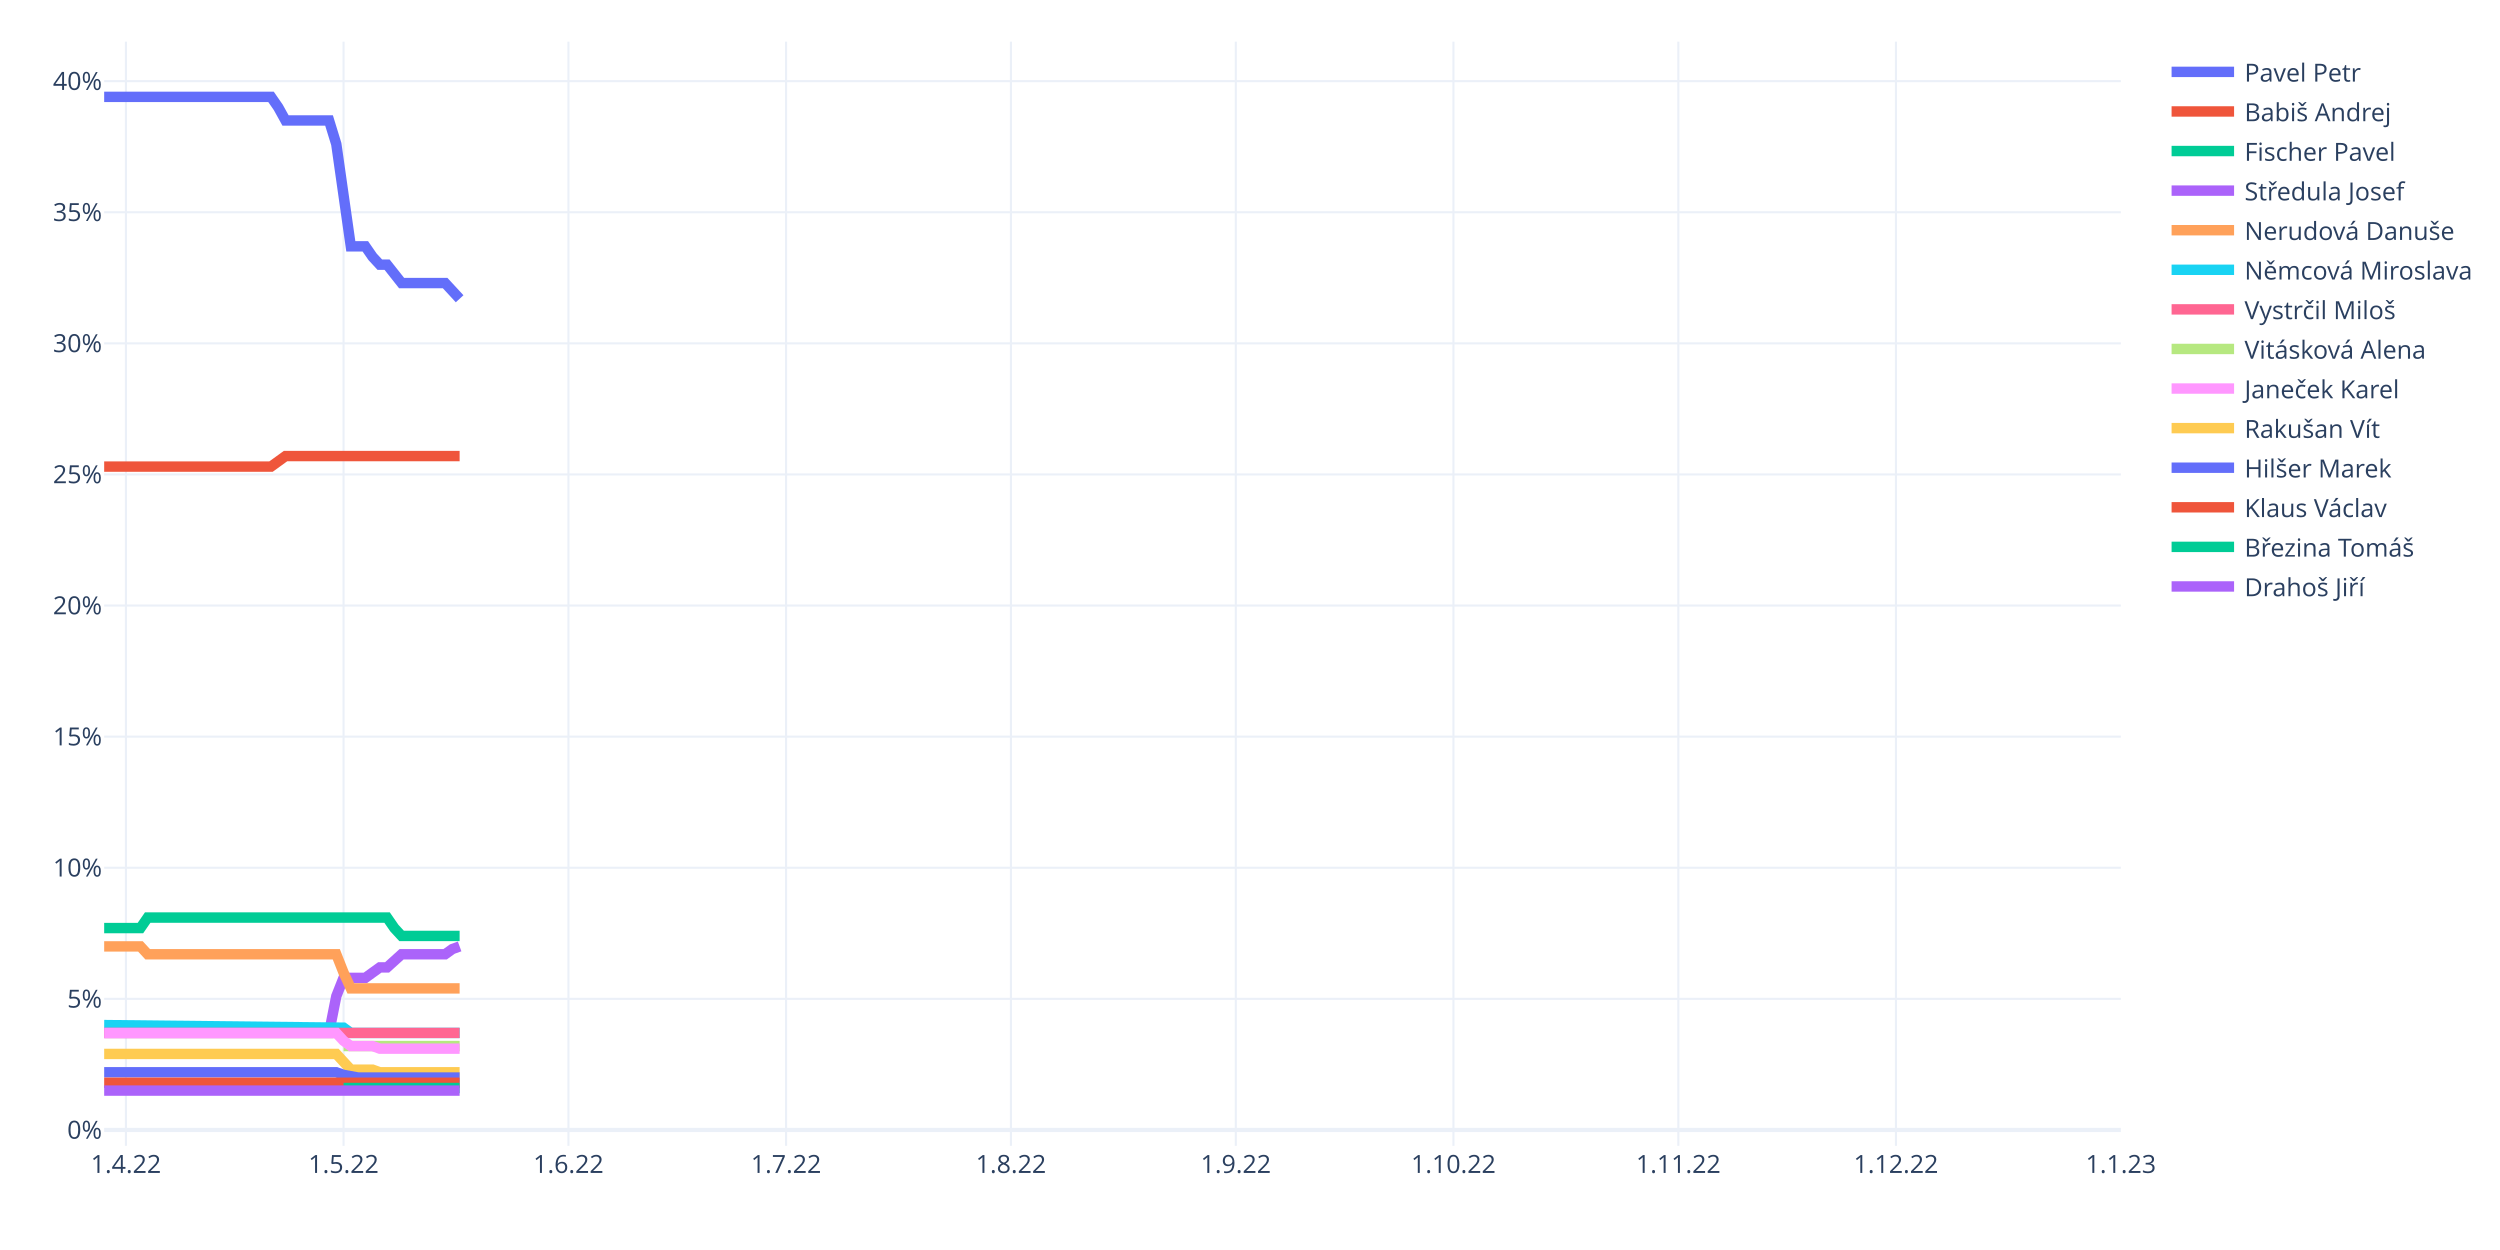
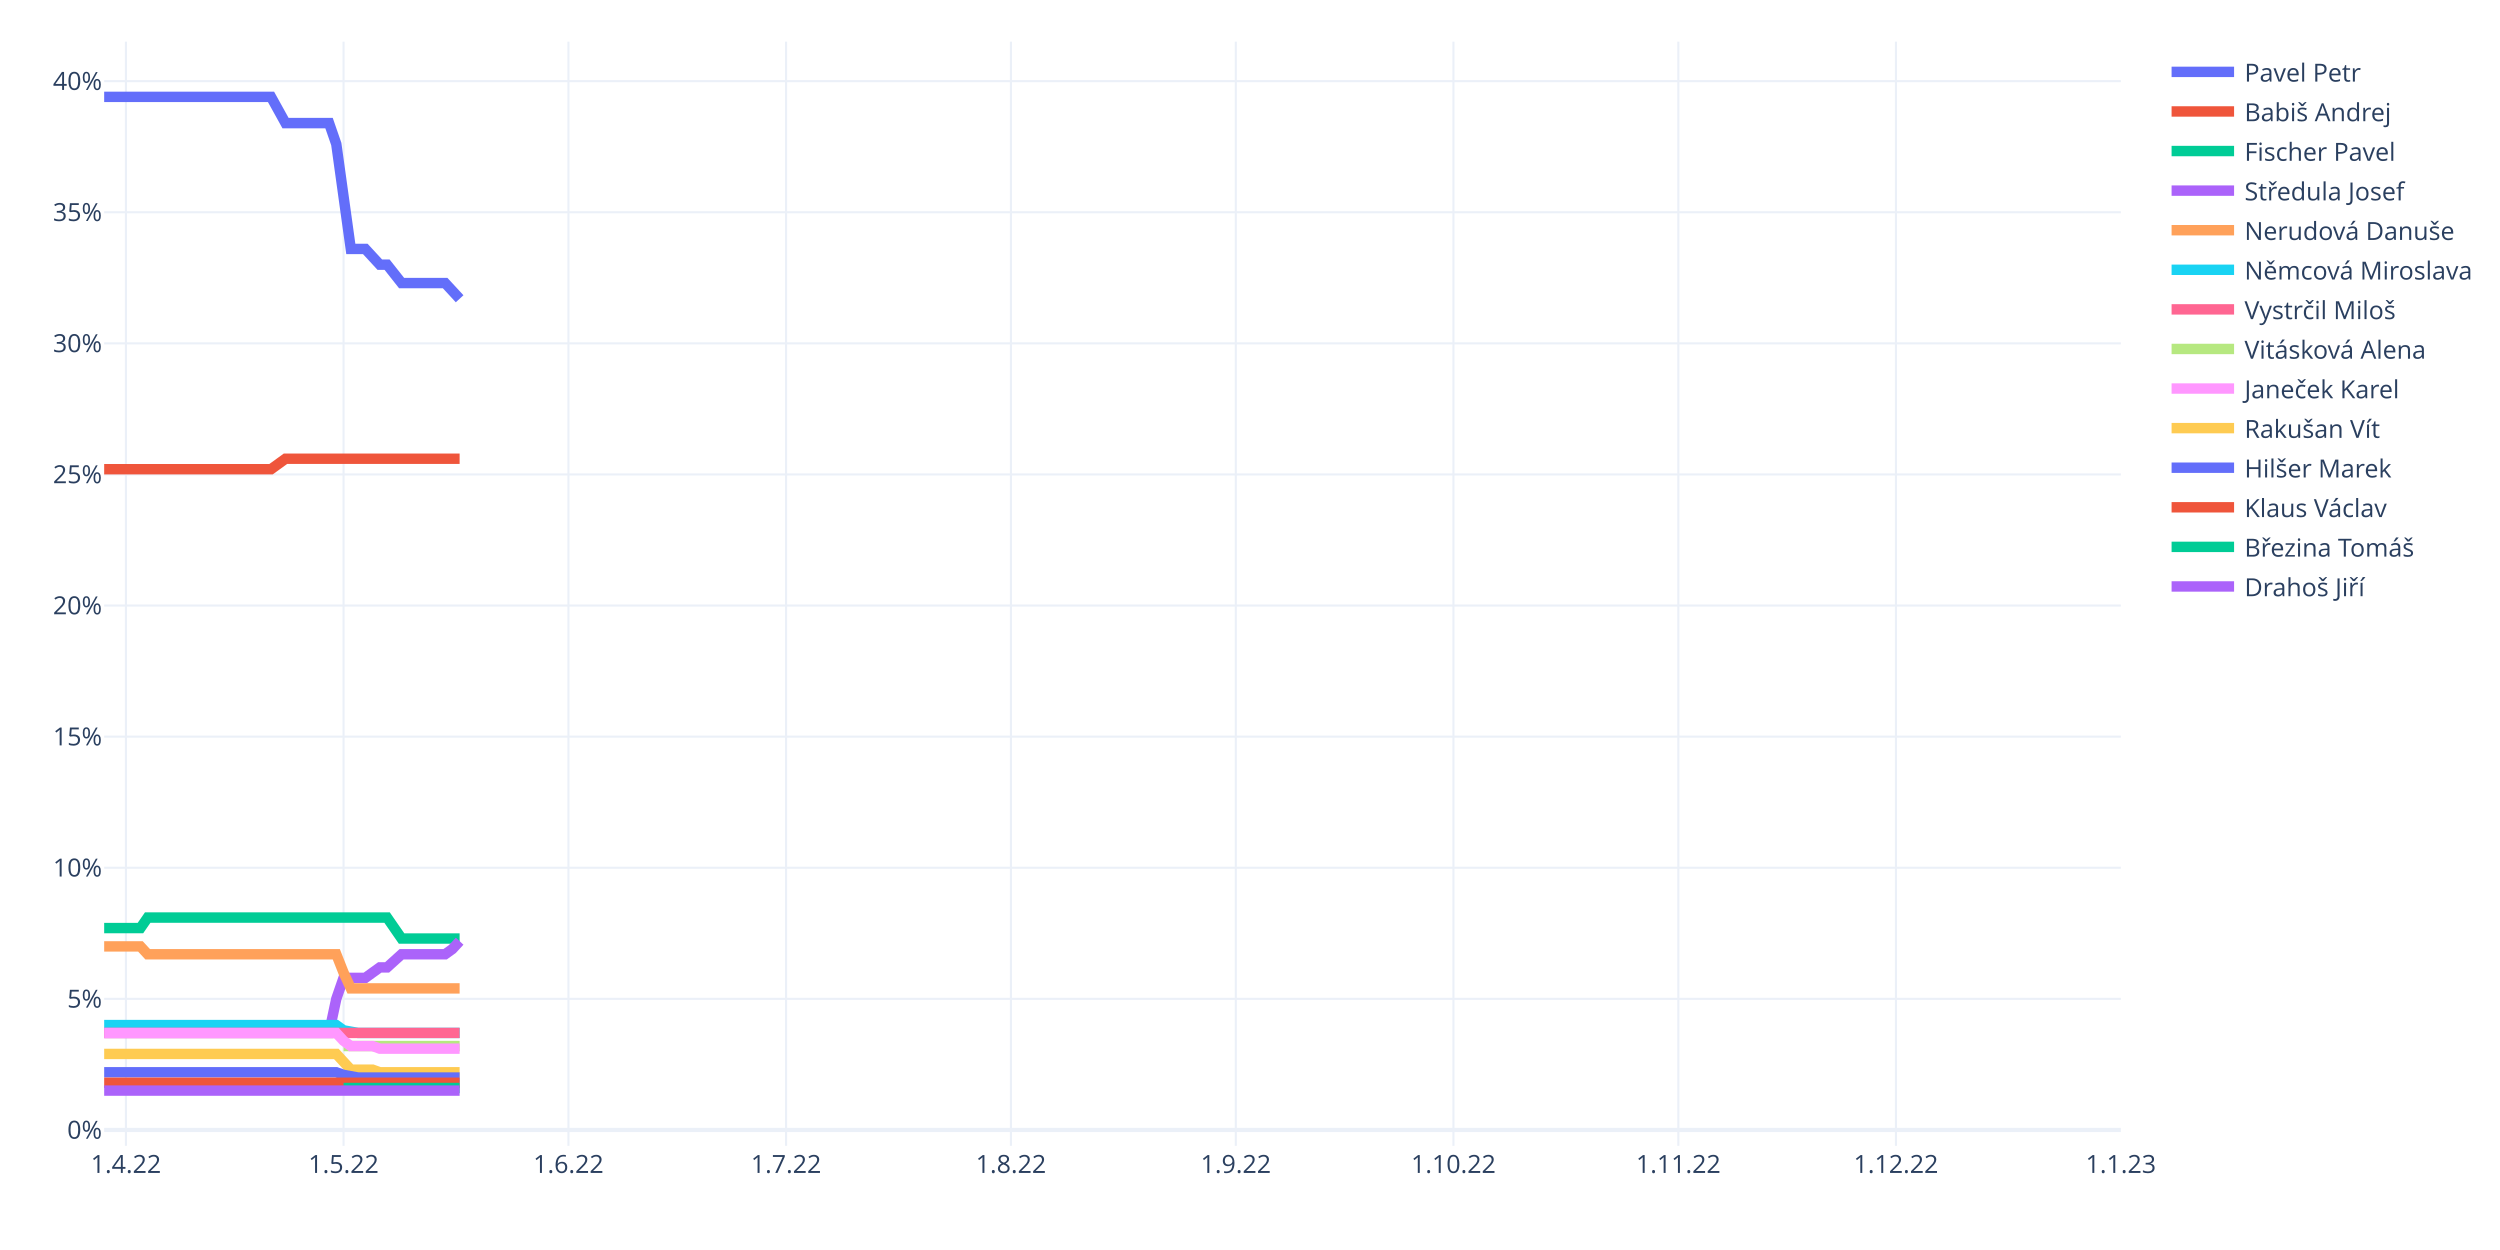
<svg xmlns="http://www.w3.org/2000/svg" class="main-svg" width="1200" height="600" style="" viewBox="0 0 1200 600">
  <rect x="0" y="0" width="1200" height="600" style="fill: rgb(255, 255, 255); fill-opacity: 1;" />
-   <defs id="defs-4fb17d">
+   <defs id="defs-6a4e64">
    <g class="clips">
-       <clipPath id="clip4fb17dxyplot" class="plotclip">
+       <clipPath id="clip6a4e64xyplot" class="plotclip">
        <rect width="968" height="530" />
      </clipPath>
-       <clipPath class="axesclip" id="clip4fb17dx">
+       <clipPath class="axesclip" id="clip6a4e64x">
        <rect x="50" y="0" width="968" height="600" />
      </clipPath>
-       <clipPath class="axesclip" id="clip4fb17dy">
+       <clipPath class="axesclip" id="clip6a4e64y">
        <rect x="0" y="20" width="1200" height="530" />
      </clipPath>
-       <clipPath class="axesclip" id="clip4fb17dxy">
+       <clipPath class="axesclip" id="clip6a4e64xy">
        <rect x="50" y="20" width="968" height="530" />
      </clipPath>
    </g>
    <g class="gradients" />
    <g class="patterns" />
  </defs>
  <g class="bglayer" />
  <g class="layer-below">
    <g class="imagelayer" />
    <g class="shapelayer" />
  </g>
  <g class="cartesianlayer">
    <g class="subplot xy">
      <g class="layer-subplot">
        <g class="shapelayer" />
        <g class="imagelayer" />
      </g>
      <g class="minor-gridlayer">
        <g class="x" />
        <g class="y" />
      </g>
      <g class="gridlayer">
        <g class="x">
          <path class="xgrid crisp" transform="translate(60.45,0)" d="M0,20v530" style="stroke: rgb(235, 240, 248); stroke-opacity: 1; stroke-width: 1px;" />
          <path class="xgrid crisp" transform="translate(164.91,0)" d="M0,20v530" style="stroke: rgb(235, 240, 248); stroke-opacity: 1; stroke-width: 1px;" />
          <path class="xgrid crisp" transform="translate(272.85,0)" d="M0,20v530" style="stroke: rgb(235, 240, 248); stroke-opacity: 1; stroke-width: 1px;" />
          <path class="xgrid crisp" transform="translate(377.31,0)" d="M0,20v530" style="stroke: rgb(235, 240, 248); stroke-opacity: 1; stroke-width: 1px;" />
          <path class="xgrid crisp" transform="translate(485.25,0)" d="M0,20v530" style="stroke: rgb(235, 240, 248); stroke-opacity: 1; stroke-width: 1px;" />
          <path class="xgrid crisp" transform="translate(593.19,0)" d="M0,20v530" style="stroke: rgb(235, 240, 248); stroke-opacity: 1; stroke-width: 1px;" />
          <path class="xgrid crisp" transform="translate(697.65,0)" d="M0,20v530" style="stroke: rgb(235, 240, 248); stroke-opacity: 1; stroke-width: 1px;" />
          <path class="xgrid crisp" transform="translate(805.6,0)" d="M0,20v530" style="stroke: rgb(235, 240, 248); stroke-opacity: 1; stroke-width: 1px;" />
          <path class="xgrid crisp" transform="translate(910.06,0)" d="M0,20v530" style="stroke: rgb(235, 240, 248); stroke-opacity: 1; stroke-width: 1px;" />
        </g>
        <g class="y">
          <path class="ygrid crisp" transform="translate(0,479.45)" d="M50,0h968" style="stroke: rgb(235, 240, 248); stroke-opacity: 1; stroke-width: 1px;" />
          <path class="ygrid crisp" transform="translate(0,416.52)" d="M50,0h968" style="stroke: rgb(235, 240, 248); stroke-opacity: 1; stroke-width: 1px;" />
          <path class="ygrid crisp" transform="translate(0,353.59)" d="M50,0h968" style="stroke: rgb(235, 240, 248); stroke-opacity: 1; stroke-width: 1px;" />
          <path class="ygrid crisp" transform="translate(0,290.66)" d="M50,0h968" style="stroke: rgb(235, 240, 248); stroke-opacity: 1; stroke-width: 1px;" />
          <path class="ygrid crisp" transform="translate(0,227.73)" d="M50,0h968" style="stroke: rgb(235, 240, 248); stroke-opacity: 1; stroke-width: 1px;" />
          <path class="ygrid crisp" transform="translate(0,164.81)" d="M50,0h968" style="stroke: rgb(235, 240, 248); stroke-opacity: 1; stroke-width: 1px;" />
          <path class="ygrid crisp" transform="translate(0,101.88)" d="M50,0h968" style="stroke: rgb(235, 240, 248); stroke-opacity: 1; stroke-width: 1px;" />
          <path class="ygrid crisp" transform="translate(0,38.95)" d="M50,0h968" style="stroke: rgb(235, 240, 248); stroke-opacity: 1; stroke-width: 1px;" />
        </g>
      </g>
      <g class="zerolinelayer">
        <path class="yzl zl crisp" transform="translate(0,542.38)" d="M50,0h968" style="stroke: rgb(235, 240, 248); stroke-opacity: 1; stroke-width: 2px;" />
      </g>
      <path class="xlines-below" />
      <path class="ylines-below" />
      <g class="overlines-below" />
      <g class="xaxislayer-below" />
      <g class="yaxislayer-below" />
      <g class="overaxes-below" />
-       <g class="plot" transform="translate(50,20)" clip-path="url(#clip4fb17dxyplot)">
+       <g class="plot" transform="translate(50,20)" clip-path="url(#clip6a4e64xyplot)">
        <g class="scatterlayer mlayer">
-           <g class="trace scatter trace425a24" style="stroke-miterlimit: 2; opacity: 1;">
-             <g class="fills" />
-             <g class="errorbars" />
-             <g class="lines">
-               <path class="js-line" d="M0,26.5L80.09,26.5L83.57,31.53L87.05,37.83L90.53,37.83L107.94,37.83L111.42,49.15L118.39,98.24L121.87,98.24L125.35,98.24L128.83,103.27L132.32,107.05L135.8,107.05L142.76,115.86L146.24,115.86L163.65,115.86L167.14,119.63L170.62,123.41" style="vector-effect: non-scaling-stroke; fill: none; stroke: rgb(99, 110, 250); stroke-opacity: 1; stroke-width: 5px; opacity: 1;" />
-             </g>
-             <g class="points" />
-             <g class="text" />
-           </g>
-           <g class="trace scatter traceb0a993" style="stroke-miterlimit: 2; opacity: 1;">
-             <g class="fills" />
-             <g class="errorbars" />
-             <g class="lines">
-               <path class="js-line" d="M0,203.96L80.09,203.96L83.57,201.44L87.05,198.92L90.53,198.92L170.62,198.92" style="vector-effect: non-scaling-stroke; fill: none; stroke: rgb(239, 85, 59); stroke-opacity: 1; stroke-width: 5px; opacity: 1;" />
-             </g>
-             <g class="points" />
-             <g class="text" />
-           </g>
-           <g class="trace scatter trace6931a6" style="stroke-miterlimit: 2; opacity: 1;">
-             <g class="fills" />
-             <g class="errorbars" />
-             <g class="lines">
-               <path class="js-line" d="M0,425.47L17.41,425.47L20.89,420.43L135.8,420.43L139.28,425.47L142.76,429.24L146.24,429.24L170.62,429.24" style="vector-effect: non-scaling-stroke; fill: none; stroke: rgb(0, 204, 150); stroke-opacity: 1; stroke-width: 5px; opacity: 1;" />
-             </g>
-             <g class="points" />
-             <g class="text" />
-           </g>
-           <g class="trace scatter trace73d196" style="stroke-miterlimit: 2; opacity: 1;">
-             <g class="fills" />
-             <g class="errorbars" />
-             <g class="lines">
-               <path class="js-line" d="M0,475.81L107.94,475.81L111.42,458.19L114.91,449.38L118.39,449.38L125.35,449.38L128.83,446.86L132.32,444.35L135.8,444.35L142.76,438.05L146.24,438.05L163.65,438.05L167.14,435.54L170.62,434.28" style="vector-effect: non-scaling-stroke; fill: none; stroke: rgb(171, 99, 250); stroke-opacity: 1; stroke-width: 5px; opacity: 1;" />
-             </g>
-             <g class="points" />
-             <g class="text" />
-           </g>
-           <g class="trace scatter trace0ab1fa" style="stroke-miterlimit: 2; opacity: 1;">
+           <g class="trace scatter tracee925ba" style="stroke-miterlimit: 2; opacity: 1;">
+             <g class="fills" />
+             <g class="errorbars" />
+             <g class="lines">
+               <path class="js-line" d="M0,26.5L80.09,26.5L83.57,32.79L87.05,39.09L90.53,39.09L107.94,39.09L111.42,49.15L118.39,99.5L121.87,99.5L125.35,99.5L128.83,103.27L132.32,107.05L135.8,107.05L142.76,115.86L146.24,115.86L163.65,115.86L167.14,119.63L170.62,123.41" style="vector-effect: non-scaling-stroke; fill: none; stroke: rgb(99, 110, 250); stroke-opacity: 1; stroke-width: 5px; opacity: 1;" />
+             </g>
+             <g class="points" />
+             <g class="text" />
+           </g>
+           <g class="trace scatter trace3a75ad" style="stroke-miterlimit: 2; opacity: 1;">
+             <g class="fills" />
+             <g class="errorbars" />
+             <g class="lines">
+               <path class="js-line" d="M0,205.22L80.09,205.22L83.57,202.7L87.05,200.18L90.53,200.18L170.62,200.18" style="vector-effect: non-scaling-stroke; fill: none; stroke: rgb(239, 85, 59); stroke-opacity: 1; stroke-width: 5px; opacity: 1;" />
+             </g>
+             <g class="points" />
+             <g class="text" />
+           </g>
+           <g class="trace scatter trace070ea0" style="stroke-miterlimit: 2; opacity: 1;">
+             <g class="fills" />
+             <g class="errorbars" />
+             <g class="lines">
+               <path class="js-line" d="M0,425.47L17.41,425.47L20.89,420.43L135.8,420.43L139.28,425.47L142.76,430.5L146.24,430.5L170.62,430.5" style="vector-effect: non-scaling-stroke; fill: none; stroke: rgb(0, 204, 150); stroke-opacity: 1; stroke-width: 5px; opacity: 1;" />
+             </g>
+             <g class="points" />
+             <g class="text" />
+           </g>
+           <g class="trace scatter trace231eb7" style="stroke-miterlimit: 2; opacity: 1;">
+             <g class="fills" />
+             <g class="errorbars" />
+             <g class="lines">
+               <path class="js-line" d="M0,475.81L107.94,475.81L111.42,459.45L114.91,449.38L118.39,449.38L125.35,449.38L128.83,446.86L132.32,444.35L135.8,444.35L142.76,438.05L146.24,438.05L163.65,438.05L167.14,435.54L170.62,431.76" style="vector-effect: non-scaling-stroke; fill: none; stroke: rgb(171, 99, 250); stroke-opacity: 1; stroke-width: 5px; opacity: 1;" />
+             </g>
+             <g class="points" />
+             <g class="text" />
+           </g>
+           <g class="trace scatter traceb4778c" style="stroke-miterlimit: 2; opacity: 1;">
            <g class="fills" />
            <g class="errorbars" />
            <g class="lines">
              <path class="js-line" d="M0,434.28L17.41,434.28L20.89,438.05L111.42,438.05L114.91,446.86L118.39,454.42L121.87,454.42L170.62,454.42" style="vector-effect: non-scaling-stroke; fill: none; stroke: rgb(255, 161, 90); stroke-opacity: 1; stroke-width: 5px; opacity: 1;" />
            </g>
            <g class="points" />
            <g class="text" />
          </g>
-           <g class="trace scatter tracecfbd70" style="stroke-miterlimit: 2; opacity: 1;">
-             <g class="fills" />
-             <g class="errorbars" />
-             <g class="lines">
-               <path class="js-line" d="M0,472.04L114.91,473.29L118.39,475.81L170.62,475.81" style="vector-effect: non-scaling-stroke; fill: none; stroke: rgb(25, 211, 243); stroke-opacity: 1; stroke-width: 5px; opacity: 1;" />
-             </g>
-             <g class="points" />
-             <g class="text" />
-           </g>
-           <g class="trace scatter traced71e53" style="stroke-miterlimit: 2; opacity: 1;">
+           <g class="trace scatter trace362b36" style="stroke-miterlimit: 2; opacity: 1;">
+             <g class="fills" />
+             <g class="errorbars" />
+             <g class="lines">
+               <path class="js-line" d="M0,472.04L111.42,472.04L114.91,474.55L121.87,475.81L125.35,475.81L170.62,475.81" style="vector-effect: non-scaling-stroke; fill: none; stroke: rgb(25, 211, 243); stroke-opacity: 1; stroke-width: 5px; opacity: 1;" />
+             </g>
+             <g class="points" />
+             <g class="text" />
+           </g>
+           <g class="trace scatter tracedc94f6" style="stroke-miterlimit: 2; opacity: 1;">
            <g class="fills" />
            <g class="errorbars" />
            <g class="lines">
              <path class="js-line" d="M0,475.81L170.62,475.81" style="vector-effect: non-scaling-stroke; fill: none; stroke: rgb(255, 102, 146); stroke-opacity: 1; stroke-width: 5px; opacity: 1;" />
            </g>
            <g class="points" />
            <g class="text" />
          </g>
-           <g class="trace scatter trace679d40" style="stroke-miterlimit: 2; opacity: 1;">
+           <g class="trace scatter traceef98bc" style="stroke-miterlimit: 2; opacity: 1;">
            <g class="fills" />
            <g class="errorbars" />
            <g class="lines">
              <path class="js-line" d="M114.91,482.1L170.62,482.1" style="vector-effect: non-scaling-stroke; fill: none; stroke: rgb(182, 232, 128); stroke-opacity: 1; stroke-width: 5px; opacity: 1;" />
            </g>
            <g class="points" />
            <g class="text" />
          </g>
-           <g class="trace scatter tracef271ba" style="stroke-miterlimit: 2; opacity: 1;">
+           <g class="trace scatter trace529d82" style="stroke-miterlimit: 2; opacity: 1;">
            <g class="fills" />
            <g class="errorbars" />
            <g class="lines">
              <path class="js-line" d="M0,475.81L111.42,475.81L114.91,479.59L118.39,482.1L121.87,482.1L128.83,482.1L132.32,483.36L170.62,483.36" style="vector-effect: non-scaling-stroke; fill: none; stroke: rgb(255, 151, 255); stroke-opacity: 1; stroke-width: 5px; opacity: 1;" />
            </g>
            <g class="points" />
            <g class="text" />
          </g>
-           <g class="trace scatter trace549770" style="stroke-miterlimit: 2; opacity: 1;">
+           <g class="trace scatter trace3de11b" style="stroke-miterlimit: 2; opacity: 1;">
            <g class="fills" />
            <g class="errorbars" />
            <g class="lines">
              <path class="js-line" d="M0,485.88L111.42,485.88L114.91,489.66L118.39,493.43L121.87,493.43L128.83,493.43L132.32,494.69L170.62,494.69" style="vector-effect: non-scaling-stroke; fill: none; stroke: rgb(254, 203, 82); stroke-opacity: 1; stroke-width: 5px; opacity: 1;" />
            </g>
            <g class="points" />
            <g class="text" />
          </g>
-           <g class="trace scatter trace3bb4e1" style="stroke-miterlimit: 2; opacity: 1;">
+           <g class="trace scatter trace6640bf" style="stroke-miterlimit: 2; opacity: 1;">
            <g class="fills" />
            <g class="errorbars" />
            <g class="lines">
              <path class="js-line" d="M0,494.69L111.42,494.69L114.91,495.95L121.87,497.21L125.35,497.21L170.62,497.21" style="vector-effect: non-scaling-stroke; fill: none; stroke: rgb(99, 110, 250); stroke-opacity: 1; stroke-width: 5px; opacity: 1;" />
            </g>
            <g class="points" />
            <g class="text" />
          </g>
-           <g class="trace scatter trace85f8f2" style="stroke-miterlimit: 2; opacity: 1;">
+           <g class="trace scatter trace7c0f9d" style="stroke-miterlimit: 2; opacity: 1;">
            <g class="fills" />
            <g class="errorbars" />
            <g class="lines">
              <path class="js-line" d="M0,499.72L170.62,499.72" style="vector-effect: non-scaling-stroke; fill: none; stroke: rgb(239, 85, 59); stroke-opacity: 1; stroke-width: 5px; opacity: 1;" />
            </g>
            <g class="points" />
            <g class="text" />
          </g>
-           <g class="trace scatter trace156cd6" style="stroke-miterlimit: 2; opacity: 1;">
+           <g class="trace scatter trace1913b0" style="stroke-miterlimit: 2; opacity: 1;">
            <g class="fills" />
            <g class="errorbars" />
            <g class="lines">
              <path class="js-line" d="M114.91,502.24L170.62,502.24" style="vector-effect: non-scaling-stroke; fill: none; stroke: rgb(0, 204, 150); stroke-opacity: 1; stroke-width: 5px; opacity: 1;" />
            </g>
            <g class="points" />
            <g class="text" />
          </g>
-           <g class="trace scatter trace3d83f5" style="stroke-miterlimit: 2; opacity: 1;">
+           <g class="trace scatter tracefaaafd" style="stroke-miterlimit: 2; opacity: 1;">
            <g class="fills" />
            <g class="errorbars" />
            <g class="lines">
              <path class="js-line" d="M0,503.5L170.62,503.5" style="vector-effect: non-scaling-stroke; fill: none; stroke: rgb(171, 99, 250); stroke-opacity: 1; stroke-width: 5px; opacity: 1;" />
            </g>
            <g class="points" />
            <g class="text" />
          </g>
        </g>
      </g>
      <g class="overplot" />
      <path class="xlines-above crisp" d="M0,0" style="fill: none;" />
      <path class="ylines-above crisp" d="M0,0" style="fill: none;" />
      <g class="overlines-above" />
      <g class="xaxislayer-above">
        <g class="xtick">
          <text text-anchor="middle" x="0" y="563" transform="translate(60.45,0)" style="font-family: 'Open Sans', verdana, arial, sans-serif; font-size: 12px; fill: rgb(42, 63, 95); fill-opacity: 1; white-space: pre; opacity: 1;">1.4.22</text>
        </g>
        <g class="xtick">
          <text text-anchor="middle" x="0" y="563" style="font-family: 'Open Sans', verdana, arial, sans-serif; font-size: 12px; fill: rgb(42, 63, 95); fill-opacity: 1; white-space: pre; opacity: 1;" transform="translate(164.91,0)">1.5.22</text>
        </g>
        <g class="xtick">
          <text text-anchor="middle" x="0" y="563" style="font-family: 'Open Sans', verdana, arial, sans-serif; font-size: 12px; fill: rgb(42, 63, 95); fill-opacity: 1; white-space: pre; opacity: 1;" transform="translate(272.85,0)">1.6.22</text>
        </g>
        <g class="xtick">
          <text text-anchor="middle" x="0" y="563" style="font-family: 'Open Sans', verdana, arial, sans-serif; font-size: 12px; fill: rgb(42, 63, 95); fill-opacity: 1; white-space: pre; opacity: 1;" transform="translate(377.31,0)">1.7.22</text>
        </g>
        <g class="xtick">
          <text text-anchor="middle" x="0" y="563" style="font-family: 'Open Sans', verdana, arial, sans-serif; font-size: 12px; fill: rgb(42, 63, 95); fill-opacity: 1; white-space: pre; opacity: 1;" transform="translate(485.25,0)">1.8.22</text>
        </g>
        <g class="xtick">
          <text text-anchor="middle" x="0" y="563" style="font-family: 'Open Sans', verdana, arial, sans-serif; font-size: 12px; fill: rgb(42, 63, 95); fill-opacity: 1; white-space: pre; opacity: 1;" transform="translate(593.19,0)">1.9.22</text>
        </g>
        <g class="xtick">
          <text text-anchor="middle" x="0" y="563" style="font-family: 'Open Sans', verdana, arial, sans-serif; font-size: 12px; fill: rgb(42, 63, 95); fill-opacity: 1; white-space: pre; opacity: 1;" transform="translate(697.65,0)">1.10.22</text>
        </g>
        <g class="xtick">
          <text text-anchor="middle" x="0" y="563" style="font-family: 'Open Sans', verdana, arial, sans-serif; font-size: 12px; fill: rgb(42, 63, 95); fill-opacity: 1; white-space: pre; opacity: 1;" transform="translate(805.6,0)">1.11.22</text>
        </g>
        <g class="xtick">
          <text text-anchor="middle" x="0" y="563" style="font-family: 'Open Sans', verdana, arial, sans-serif; font-size: 12px; fill: rgb(42, 63, 95); fill-opacity: 1; white-space: pre; opacity: 1;" transform="translate(910.06,0)">1.12.22</text>
        </g>
        <g class="xtick">
          <text text-anchor="middle" x="0" y="563" style="font-family: 'Open Sans', verdana, arial, sans-serif; font-size: 12px; fill: rgb(42, 63, 95); fill-opacity: 1; white-space: pre; opacity: 1;" transform="translate(1018,0)">1.1.23</text>
        </g>
      </g>
      <g class="yaxislayer-above">
        <g class="ytick">
          <text text-anchor="end" x="49" y="4.2" transform="translate(0,542.38)" style="font-family: 'Open Sans', verdana, arial, sans-serif; font-size: 12px; fill: rgb(42, 63, 95); fill-opacity: 1; white-space: pre; opacity: 1;">0%</text>
        </g>
        <g class="ytick">
          <text text-anchor="end" x="49" y="4.2" style="font-family: 'Open Sans', verdana, arial, sans-serif; font-size: 12px; fill: rgb(42, 63, 95); fill-opacity: 1; white-space: pre; opacity: 1;" transform="translate(0,479.45)">5%</text>
        </g>
        <g class="ytick">
          <text text-anchor="end" x="49" y="4.2" style="font-family: 'Open Sans', verdana, arial, sans-serif; font-size: 12px; fill: rgb(42, 63, 95); fill-opacity: 1; white-space: pre; opacity: 1;" transform="translate(0,416.52)">10%</text>
        </g>
        <g class="ytick">
          <text text-anchor="end" x="49" y="4.2" style="font-family: 'Open Sans', verdana, arial, sans-serif; font-size: 12px; fill: rgb(42, 63, 95); fill-opacity: 1; white-space: pre; opacity: 1;" transform="translate(0,353.59)">15%</text>
        </g>
        <g class="ytick">
          <text text-anchor="end" x="49" y="4.2" style="font-family: 'Open Sans', verdana, arial, sans-serif; font-size: 12px; fill: rgb(42, 63, 95); fill-opacity: 1; white-space: pre; opacity: 1;" transform="translate(0,290.66)">20%</text>
        </g>
        <g class="ytick">
          <text text-anchor="end" x="49" y="4.2" style="font-family: 'Open Sans', verdana, arial, sans-serif; font-size: 12px; fill: rgb(42, 63, 95); fill-opacity: 1; white-space: pre; opacity: 1;" transform="translate(0,227.73)">25%</text>
        </g>
        <g class="ytick">
          <text text-anchor="end" x="49" y="4.2" style="font-family: 'Open Sans', verdana, arial, sans-serif; font-size: 12px; fill: rgb(42, 63, 95); fill-opacity: 1; white-space: pre; opacity: 1;" transform="translate(0,164.81)">30%</text>
        </g>
        <g class="ytick">
          <text text-anchor="end" x="49" y="4.2" style="font-family: 'Open Sans', verdana, arial, sans-serif; font-size: 12px; fill: rgb(42, 63, 95); fill-opacity: 1; white-space: pre; opacity: 1;" transform="translate(0,101.88)">35%</text>
        </g>
        <g class="ytick">
          <text text-anchor="end" x="49" y="4.2" style="font-family: 'Open Sans', verdana, arial, sans-serif; font-size: 12px; fill: rgb(42, 63, 95); fill-opacity: 1; white-space: pre; opacity: 1;" transform="translate(0,38.95)">40%</text>
        </g>
      </g>
      <g class="overaxes-above" />
    </g>
  </g>
  <g class="polarlayer" />
  <g class="smithlayer" />
  <g class="ternarylayer" />
  <g class="geolayer" />
  <g class="funnelarealayer" />
  <g class="pielayer" />
  <g class="iciclelayer" />
  <g class="treemaplayer" />
  <g class="sunburstlayer" />
  <g class="glimages" />
-   <defs id="topdefs-4fb17d">
+   <defs id="topdefs-6a4e64">
    <g class="clips" />
-     <clipPath id="legend4fb17d">
+     <clipPath id="legend6a4e64">
      <rect width="151" height="276" x="0" y="0" />
    </clipPath>
  </defs>
  <g class="layer-above">
    <g class="imagelayer" />
    <g class="shapelayer" />
  </g>
  <g class="infolayer">
    <g class="legend" pointer-events="all" transform="translate(1037.36,20)">
      <rect class="bg" shape-rendering="crispEdges" style="stroke: rgb(68, 68, 68); stroke-opacity: 1; fill: rgb(255, 255, 255); fill-opacity: 1; stroke-width: 0px;" width="151" height="276" x="0" y="0" />
-       <g class="scrollbox" transform="" clip-path="url(#legend4fb17d)">
+       <g class="scrollbox" transform="" clip-path="url(#legend6a4e64)">
        <g class="groups">
          <g class="traces" transform="translate(0,14.5)" style="opacity: 1;">
            <text class="legendtext" text-anchor="start" x="40" y="4.68" style="font-family: 'Open Sans', verdana, arial, sans-serif; font-size: 12px; fill: rgb(42, 63, 95); fill-opacity: 1; white-space: pre;">Pavel Petr</text>
            <g class="layers" style="opacity: 1;">
              <g class="legendfill" />
              <g class="legendlines">
                <path class="js-line" d="M5,0h30" style="fill: none; stroke: rgb(99, 110, 250); stroke-opacity: 1; stroke-width: 5px;" />
              </g>
              <g class="legendsymbols">
                <g class="legendpoints" />
              </g>
            </g>
            <rect class="legendtoggle" x="0" y="-9.5" width="145.703" height="19" style="fill: rgb(0, 0, 0); fill-opacity: 0;" />
          </g>
          <g class="traces" transform="translate(0,33.5)" style="opacity: 1;">
            <text class="legendtext" text-anchor="start" x="40" y="4.68" style="font-family: 'Open Sans', verdana, arial, sans-serif; font-size: 12px; fill: rgb(42, 63, 95); fill-opacity: 1; white-space: pre;">Babiš Andrej</text>
            <g class="layers" style="opacity: 1;">
              <g class="legendfill" />
              <g class="legendlines">
                <path class="js-line" d="M5,0h30" style="fill: none; stroke: rgb(239, 85, 59); stroke-opacity: 1; stroke-width: 5px;" />
              </g>
              <g class="legendsymbols">
                <g class="legendpoints" />
              </g>
            </g>
            <rect class="legendtoggle" x="0" y="-9.5" width="145.703" height="19" style="fill: rgb(0, 0, 0); fill-opacity: 0;" />
          </g>
          <g class="traces" transform="translate(0,52.5)" style="opacity: 1;">
            <text class="legendtext" text-anchor="start" x="40" y="4.68" style="font-family: 'Open Sans', verdana, arial, sans-serif; font-size: 12px; fill: rgb(42, 63, 95); fill-opacity: 1; white-space: pre;">Fischer Pavel</text>
            <g class="layers" style="opacity: 1;">
              <g class="legendfill" />
              <g class="legendlines">
                <path class="js-line" d="M5,0h30" style="fill: none; stroke: rgb(0, 204, 150); stroke-opacity: 1; stroke-width: 5px;" />
              </g>
              <g class="legendsymbols">
                <g class="legendpoints" />
              </g>
            </g>
            <rect class="legendtoggle" x="0" y="-9.5" width="145.703" height="19" style="fill: rgb(0, 0, 0); fill-opacity: 0;" />
          </g>
          <g class="traces" transform="translate(0,71.5)" style="opacity: 1;">
            <text class="legendtext" text-anchor="start" x="40" y="4.68" style="font-family: 'Open Sans', verdana, arial, sans-serif; font-size: 12px; fill: rgb(42, 63, 95); fill-opacity: 1; white-space: pre;">Středula Josef</text>
            <g class="layers" style="opacity: 1;">
              <g class="legendfill" />
              <g class="legendlines">
                <path class="js-line" d="M5,0h30" style="fill: none; stroke: rgb(171, 99, 250); stroke-opacity: 1; stroke-width: 5px;" />
              </g>
              <g class="legendsymbols">
                <g class="legendpoints" />
              </g>
            </g>
            <rect class="legendtoggle" x="0" y="-9.5" width="145.703" height="19" style="fill: rgb(0, 0, 0); fill-opacity: 0;" />
          </g>
          <g class="traces" transform="translate(0,90.5)" style="opacity: 1;">
            <text class="legendtext" text-anchor="start" x="40" y="4.68" style="font-family: 'Open Sans', verdana, arial, sans-serif; font-size: 12px; fill: rgb(42, 63, 95); fill-opacity: 1; white-space: pre;">Nerudová Danuše</text>
            <g class="layers" style="opacity: 1;">
              <g class="legendfill" />
              <g class="legendlines">
                <path class="js-line" d="M5,0h30" style="fill: none; stroke: rgb(255, 161, 90); stroke-opacity: 1; stroke-width: 5px;" />
              </g>
              <g class="legendsymbols">
                <g class="legendpoints" />
              </g>
            </g>
            <rect class="legendtoggle" x="0" y="-9.5" width="145.703" height="19" style="fill: rgb(0, 0, 0); fill-opacity: 0;" />
          </g>
          <g class="traces" transform="translate(0,109.5)" style="opacity: 1;">
            <text class="legendtext" text-anchor="start" x="40" y="4.68" style="font-family: 'Open Sans', verdana, arial, sans-serif; font-size: 12px; fill: rgb(42, 63, 95); fill-opacity: 1; white-space: pre;">Němcová Miroslava</text>
            <g class="layers" style="opacity: 1;">
              <g class="legendfill" />
              <g class="legendlines">
                <path class="js-line" d="M5,0h30" style="fill: none; stroke: rgb(25, 211, 243); stroke-opacity: 1; stroke-width: 5px;" />
              </g>
              <g class="legendsymbols">
                <g class="legendpoints" />
              </g>
            </g>
            <rect class="legendtoggle" x="0" y="-9.5" width="145.703" height="19" style="fill: rgb(0, 0, 0); fill-opacity: 0;" />
          </g>
          <g class="traces" transform="translate(0,128.5)" style="opacity: 1;">
            <text class="legendtext" text-anchor="start" x="40" y="4.68" style="font-family: 'Open Sans', verdana, arial, sans-serif; font-size: 12px; fill: rgb(42, 63, 95); fill-opacity: 1; white-space: pre;">Vystrčil Miloš</text>
            <g class="layers" style="opacity: 1;">
              <g class="legendfill" />
              <g class="legendlines">
                <path class="js-line" d="M5,0h30" style="fill: none; stroke: rgb(255, 102, 146); stroke-opacity: 1; stroke-width: 5px;" />
              </g>
              <g class="legendsymbols">
                <g class="legendpoints" />
              </g>
            </g>
            <rect class="legendtoggle" x="0" y="-9.5" width="145.703" height="19" style="fill: rgb(0, 0, 0); fill-opacity: 0;" />
          </g>
          <g class="traces" transform="translate(0,147.5)" style="opacity: 1;">
            <text class="legendtext" text-anchor="start" x="40" y="4.68" style="font-family: 'Open Sans', verdana, arial, sans-serif; font-size: 12px; fill: rgb(42, 63, 95); fill-opacity: 1; white-space: pre;">Vitásková Alena</text>
            <g class="layers" style="opacity: 1;">
              <g class="legendfill" />
              <g class="legendlines">
                <path class="js-line" d="M5,0h30" style="fill: none; stroke: rgb(182, 232, 128); stroke-opacity: 1; stroke-width: 5px;" />
              </g>
              <g class="legendsymbols">
                <g class="legendpoints" />
              </g>
            </g>
            <rect class="legendtoggle" x="0" y="-9.5" width="145.703" height="19" style="fill: rgb(0, 0, 0); fill-opacity: 0;" />
          </g>
          <g class="traces" transform="translate(0,166.5)" style="opacity: 1;">
            <text class="legendtext" text-anchor="start" x="40" y="4.68" style="font-family: 'Open Sans', verdana, arial, sans-serif; font-size: 12px; fill: rgb(42, 63, 95); fill-opacity: 1; white-space: pre;">Janeček Karel</text>
            <g class="layers" style="opacity: 1;">
              <g class="legendfill" />
              <g class="legendlines">
                <path class="js-line" d="M5,0h30" style="fill: none; stroke: rgb(255, 151, 255); stroke-opacity: 1; stroke-width: 5px;" />
              </g>
              <g class="legendsymbols">
                <g class="legendpoints" />
              </g>
            </g>
            <rect class="legendtoggle" x="0" y="-9.5" width="145.703" height="19" style="fill: rgb(0, 0, 0); fill-opacity: 0;" />
          </g>
          <g class="traces" transform="translate(0,185.5)" style="opacity: 1;">
            <text class="legendtext" text-anchor="start" x="40" y="4.68" style="font-family: 'Open Sans', verdana, arial, sans-serif; font-size: 12px; fill: rgb(42, 63, 95); fill-opacity: 1; white-space: pre;">Rakušan Vít</text>
            <g class="layers" style="opacity: 1;">
              <g class="legendfill" />
              <g class="legendlines">
                <path class="js-line" d="M5,0h30" style="fill: none; stroke: rgb(254, 203, 82); stroke-opacity: 1; stroke-width: 5px;" />
              </g>
              <g class="legendsymbols">
                <g class="legendpoints" />
              </g>
            </g>
            <rect class="legendtoggle" x="0" y="-9.5" width="145.703" height="19" style="fill: rgb(0, 0, 0); fill-opacity: 0;" />
          </g>
          <g class="traces" transform="translate(0,204.5)" style="opacity: 1;">
            <text class="legendtext" text-anchor="start" x="40" y="4.68" style="font-family: 'Open Sans', verdana, arial, sans-serif; font-size: 12px; fill: rgb(42, 63, 95); fill-opacity: 1; white-space: pre;">Hilšer Marek</text>
            <g class="layers" style="opacity: 1;">
              <g class="legendfill" />
              <g class="legendlines">
                <path class="js-line" d="M5,0h30" style="fill: none; stroke: rgb(99, 110, 250); stroke-opacity: 1; stroke-width: 5px;" />
              </g>
              <g class="legendsymbols">
                <g class="legendpoints" />
              </g>
            </g>
            <rect class="legendtoggle" x="0" y="-9.5" width="145.703" height="19" style="fill: rgb(0, 0, 0); fill-opacity: 0;" />
          </g>
          <g class="traces" transform="translate(0,223.5)" style="opacity: 1;">
            <text class="legendtext" text-anchor="start" x="40" y="4.68" style="font-family: 'Open Sans', verdana, arial, sans-serif; font-size: 12px; fill: rgb(42, 63, 95); fill-opacity: 1; white-space: pre;">Klaus Václav</text>
            <g class="layers" style="opacity: 1;">
              <g class="legendfill" />
              <g class="legendlines">
                <path class="js-line" d="M5,0h30" style="fill: none; stroke: rgb(239, 85, 59); stroke-opacity: 1; stroke-width: 5px;" />
              </g>
              <g class="legendsymbols">
                <g class="legendpoints" />
              </g>
            </g>
            <rect class="legendtoggle" x="0" y="-9.5" width="145.703" height="19" style="fill: rgb(0, 0, 0); fill-opacity: 0;" />
          </g>
          <g class="traces" transform="translate(0,242.5)" style="opacity: 1;">
            <text class="legendtext" text-anchor="start" x="40" y="4.68" style="font-family: 'Open Sans', verdana, arial, sans-serif; font-size: 12px; fill: rgb(42, 63, 95); fill-opacity: 1; white-space: pre;">Březina Tomáš</text>
            <g class="layers" style="opacity: 1;">
              <g class="legendfill" />
              <g class="legendlines">
                <path class="js-line" d="M5,0h30" style="fill: none; stroke: rgb(0, 204, 150); stroke-opacity: 1; stroke-width: 5px;" />
              </g>
              <g class="legendsymbols">
                <g class="legendpoints" />
              </g>
            </g>
            <rect class="legendtoggle" x="0" y="-9.5" width="145.703" height="19" style="fill: rgb(0, 0, 0); fill-opacity: 0;" />
          </g>
          <g class="traces" transform="translate(0,261.5)" style="opacity: 1;">
            <text class="legendtext" text-anchor="start" x="40" y="4.68" style="font-family: 'Open Sans', verdana, arial, sans-serif; font-size: 12px; fill: rgb(42, 63, 95); fill-opacity: 1; white-space: pre;">Drahoš Jiří</text>
            <g class="layers" style="opacity: 1;">
              <g class="legendfill" />
              <g class="legendlines">
                <path class="js-line" d="M5,0h30" style="fill: none; stroke: rgb(171, 99, 250); stroke-opacity: 1; stroke-width: 5px;" />
              </g>
              <g class="legendsymbols">
                <g class="legendpoints" />
              </g>
            </g>
            <rect class="legendtoggle" x="0" y="-9.5" width="145.703" height="19" style="fill: rgb(0, 0, 0); fill-opacity: 0;" />
          </g>
        </g>
      </g>
      <rect class="scrollbar" rx="20" ry="3" width="0" height="0" style="fill: rgb(128, 139, 164); fill-opacity: 1;" x="0" y="0" />
    </g>
    <g class="g-gtitle" />
    <g class="g-xtitle" />
    <g class="g-ytitle" />
  </g>
</svg>
